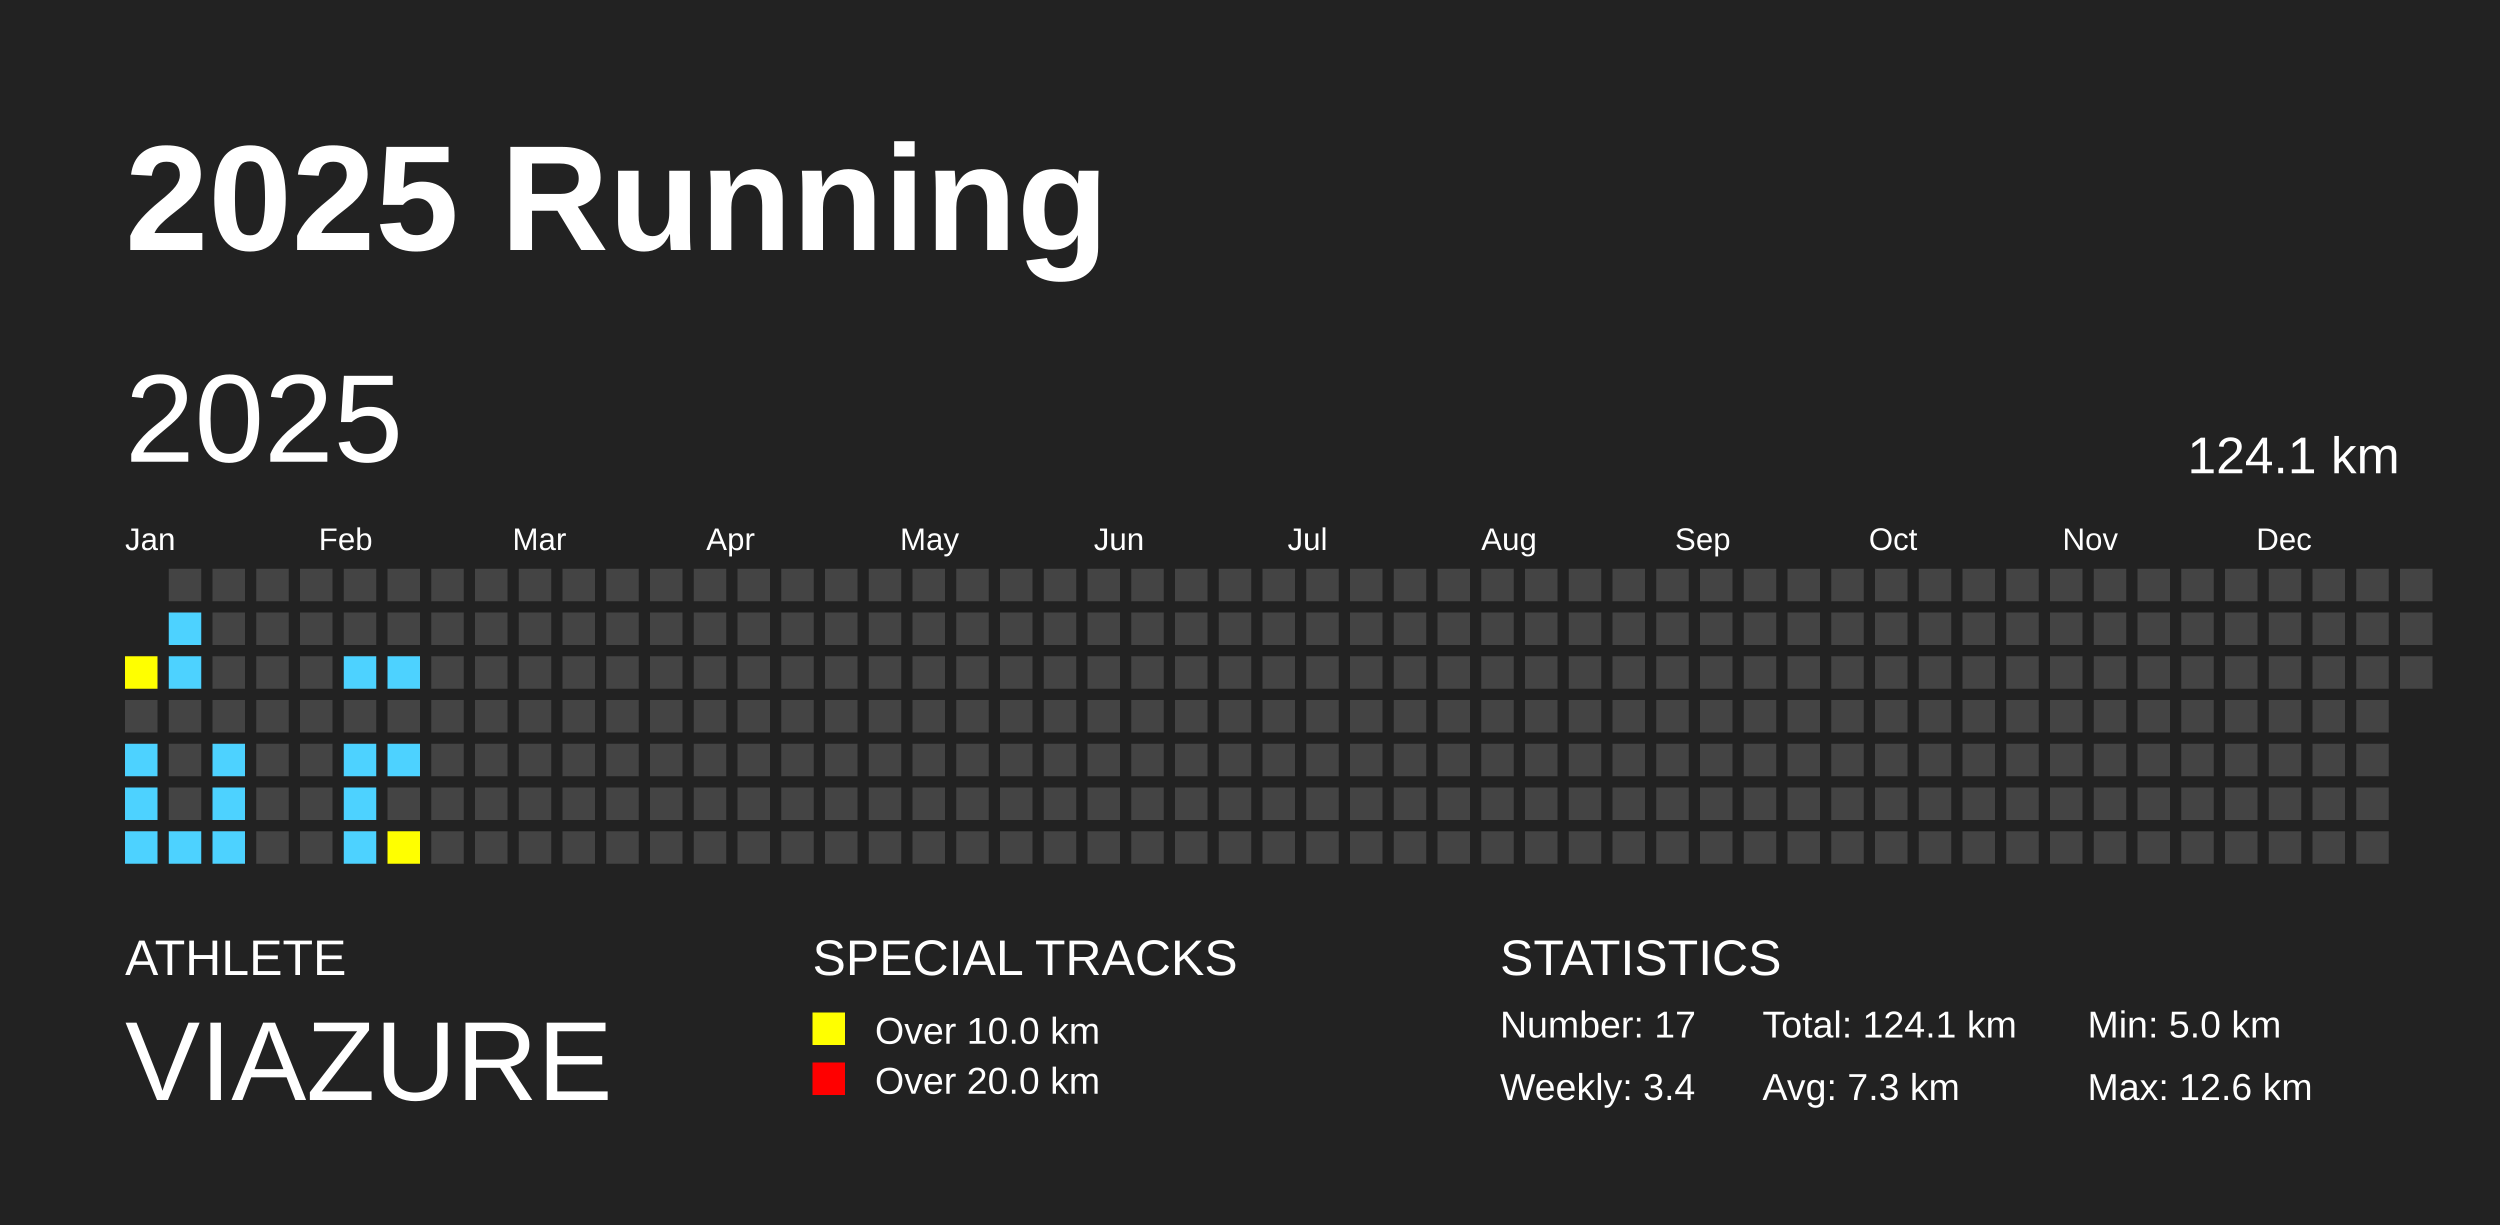
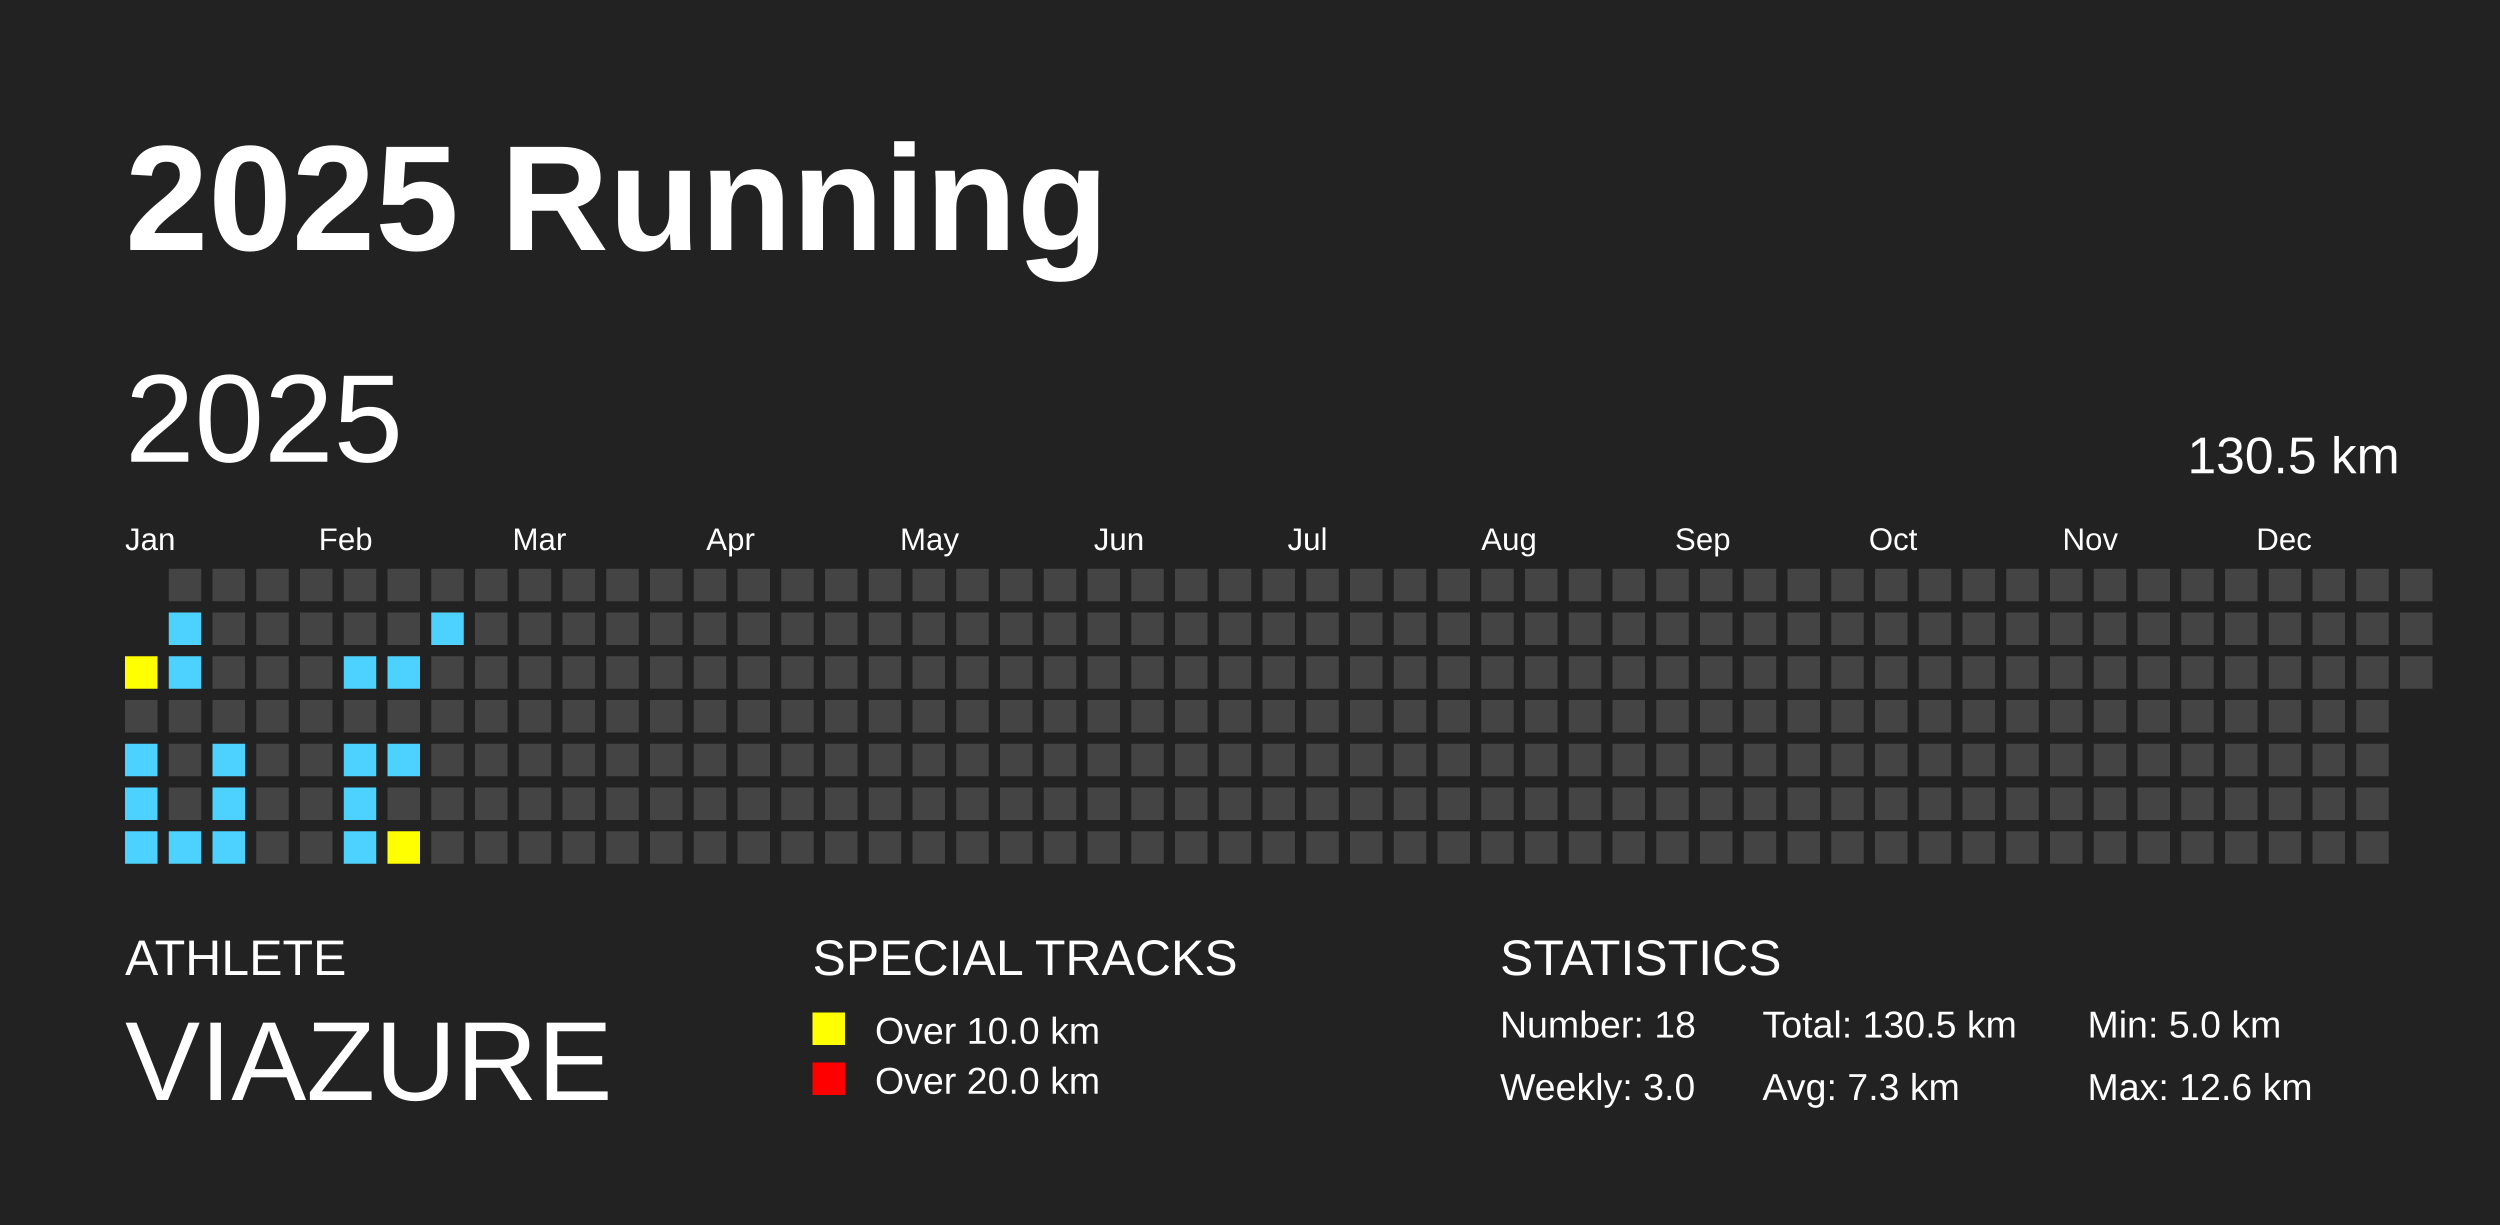
<svg xmlns="http://www.w3.org/2000/svg" baseProfile="full" height="98mm" version="1.1" viewBox="0,0,200,98" width="200mm">
  <defs />
  <rect fill="#222222" height="98" width="200" x="0" y="0" />
  <text fill="#FFFFFF" style="font-size:12px; font-family:Arial; font-weight:bold;" x="10" y="20">2025 Running</text>
  <text fill="#FFFFFF" style="font-size:4px; font-family:Arial" x="10" y="78">ATHLETE</text>
  <text fill="#FFFFFF" style="font-size:9px; font-family:Arial" x="10" y="88">VIAZURE</text>
  <text fill="#FFFFFF" style="font-size:4px; font-family:Arial" x="65" y="78">SPECIAL TRACKS</text>
  <rect fill="yellow" height="2.6" width="2.6" x="65" y="81" />
  <text fill="#FFFFFF" style="font-size:3px; font-family:Arial" x="70" y="83.5">Over 10.0 km</text>
  <rect fill="red" height="2.6" width="2.6" x="65" y="85" />
  <text fill="#FFFFFF" style="font-size:3px; font-family:Arial" x="70" y="87.5">Over 20.0 km</text>
  <text fill="#FFFFFF" style="font-size:4px; font-family:Arial" x="120" y="78">STATISTICS</text>
-   <text fill="#FFFFFF" style="font-size:3px; font-family:Arial" x="120" y="83">Number: 17</text>
-   <text fill="#FFFFFF" style="font-size:3px; font-family:Arial" x="120" y="88">Weekly: 3.4</text>
-   <text fill="#FFFFFF" style="font-size:3px; font-family:Arial" x="141" y="83">Total: 124.1 km</text>
+   <text fill="#FFFFFF" style="font-size:3px; font-family:Arial" x="120" y="83">Number: 18</text>
+   <text fill="#FFFFFF" style="font-size:3px; font-family:Arial" x="120" y="88">Weekly: 3.0</text>
+   <text fill="#FFFFFF" style="font-size:3px; font-family:Arial" x="141" y="83">Total: 130.5 km</text>
  <text fill="#FFFFFF" style="font-size:3px; font-family:Arial" x="141" y="88">Avg: 7.3 km</text>
  <text fill="#FFFFFF" style="font-size:3px; font-family:Arial" x="167" y="83">Min: 5.0 km</text>
  <text fill="#FFFFFF" style="font-size:3px; font-family:Arial" x="167" y="88">Max: 12.6 km</text>
  <text dominant-baseline="hanging" fill="#FFFFFF" style="font-size:10.0px; font-family:Arial;" x="10" y="30">2025</text>
-   <text dominant-baseline="hanging" fill="#FFFFFF" style="font-size:4.125px; font-family:Arial;" x="175" y="35">124.1 km</text>
+   <text dominant-baseline="hanging" fill="#FFFFFF" style="font-size:4.125px; font-family:Arial;" x="175" y="35">130.5 km</text>
  <text fill="#FFFFFF" style="font-size:2.5px; font-family:Arial" x="10.0" y="44">Jan</text>
  <text fill="#FFFFFF" style="font-size:2.5px; font-family:Arial" x="25.5" y="44">Feb</text>
  <text fill="#FFFFFF" style="font-size:2.5px; font-family:Arial" x="41.0" y="44">Mar</text>
  <text fill="#FFFFFF" style="font-size:2.5px; font-family:Arial" x="56.5" y="44">Apr</text>
  <text fill="#FFFFFF" style="font-size:2.5px; font-family:Arial" x="72.0" y="44">May</text>
  <text fill="#FFFFFF" style="font-size:2.5px; font-family:Arial" x="87.5" y="44">Jun</text>
  <text fill="#FFFFFF" style="font-size:2.5px; font-family:Arial" x="103.0" y="44">Jul</text>
  <text fill="#FFFFFF" style="font-size:2.5px; font-family:Arial" x="118.5" y="44">Aug</text>
  <text fill="#FFFFFF" style="font-size:2.5px; font-family:Arial" x="134.0" y="44">Sep</text>
  <text fill="#FFFFFF" style="font-size:2.5px; font-family:Arial" x="149.5" y="44">Oct</text>
  <text fill="#FFFFFF" style="font-size:2.5px; font-family:Arial" x="165.0" y="44">Nov</text>
  <text fill="#FFFFFF" style="font-size:2.5px; font-family:Arial" x="180.5" y="44">Dec</text>
  <rect fill="yellow" height="2.6" width="2.6" x="10.0" y="52.5" />
  <rect fill="#444444" height="2.6" width="2.6" x="10.0" y="56.0" />
  <rect fill="#4DD2FF" height="2.6" width="2.6" x="10.0" y="59.5" />
  <rect fill="#4DD2FF" height="2.6" width="2.6" x="10.0" y="63.0" />
  <rect fill="#4DD2FF" height="2.6" width="2.6" x="10.0" y="66.5" />
  <rect fill="#444444" height="2.6" width="2.6" x="13.5" y="45.5" />
  <rect fill="#4DD2FF" height="2.6" width="2.6" x="13.5" y="49.0" />
  <rect fill="#4DD2FF" height="2.6" width="2.6" x="13.5" y="52.5" />
  <rect fill="#444444" height="2.6" width="2.6" x="13.5" y="56.0" />
  <rect fill="#444444" height="2.6" width="2.6" x="13.5" y="59.5" />
  <rect fill="#444444" height="2.6" width="2.6" x="13.5" y="63.0" />
  <rect fill="#4DD2FF" height="2.6" width="2.6" x="13.5" y="66.5" />
  <rect fill="#444444" height="2.6" width="2.6" x="17.0" y="45.5" />
  <rect fill="#444444" height="2.6" width="2.6" x="17.0" y="49.0" />
  <rect fill="#444444" height="2.6" width="2.6" x="17.0" y="52.5" />
  <rect fill="#444444" height="2.6" width="2.6" x="17.0" y="56.0" />
  <rect fill="#4DD2FF" height="2.6" width="2.6" x="17.0" y="59.5" />
  <rect fill="#4DD2FF" height="2.6" width="2.6" x="17.0" y="63.0" />
  <rect fill="#4DD2FF" height="2.6" width="2.6" x="17.0" y="66.5" />
  <rect fill="#444444" height="2.6" width="2.6" x="20.5" y="45.5" />
  <rect fill="#444444" height="2.6" width="2.6" x="20.5" y="49.0" />
  <rect fill="#444444" height="2.6" width="2.6" x="20.5" y="52.5" />
  <rect fill="#444444" height="2.6" width="2.6" x="20.5" y="56.0" />
  <rect fill="#444444" height="2.6" width="2.6" x="20.5" y="59.5" />
  <rect fill="#444444" height="2.6" width="2.6" x="20.5" y="63.0" />
  <rect fill="#444444" height="2.6" width="2.6" x="20.5" y="66.5" />
  <rect fill="#444444" height="2.6" width="2.6" x="24.0" y="45.5" />
  <rect fill="#444444" height="2.6" width="2.6" x="24.0" y="49.0" />
  <rect fill="#444444" height="2.6" width="2.6" x="24.0" y="52.5" />
  <rect fill="#444444" height="2.6" width="2.6" x="24.0" y="56.0" />
  <rect fill="#444444" height="2.6" width="2.6" x="24.0" y="59.5" />
  <rect fill="#444444" height="2.6" width="2.6" x="24.0" y="63.0" />
  <rect fill="#444444" height="2.6" width="2.6" x="24.0" y="66.5" />
  <rect fill="#444444" height="2.6" width="2.6" x="27.5" y="45.5" />
  <rect fill="#444444" height="2.6" width="2.6" x="27.5" y="49.0" />
  <rect fill="#4DD2FF" height="2.6" width="2.6" x="27.5" y="52.5" />
  <rect fill="#444444" height="2.6" width="2.6" x="27.5" y="56.0" />
  <rect fill="#4DD2FF" height="2.6" width="2.6" x="27.5" y="59.5" />
  <rect fill="#4DD2FF" height="2.6" width="2.6" x="27.5" y="63.0" />
  <rect fill="#4DD2FF" height="2.6" width="2.6" x="27.5" y="66.5" />
  <rect fill="#444444" height="2.6" width="2.6" x="31.0" y="45.5" />
  <rect fill="#444444" height="2.6" width="2.6" x="31.0" y="49.0" />
  <rect fill="#4DD2FF" height="2.6" width="2.6" x="31.0" y="52.5" />
  <rect fill="#444444" height="2.6" width="2.6" x="31.0" y="56.0" />
  <rect fill="#4DD2FF" height="2.6" width="2.6" x="31.0" y="59.5" />
  <rect fill="#444444" height="2.6" width="2.6" x="31.0" y="63.0" />
  <rect fill="yellow" height="2.6" width="2.6" x="31.0" y="66.5" />
  <rect fill="#444444" height="2.6" width="2.6" x="34.5" y="45.5" />
-   <rect fill="#444444" height="2.6" width="2.6" x="34.5" y="49.0" />
+   <rect fill="#4DD2FF" height="2.6" width="2.6" x="34.5" y="49.0" />
  <rect fill="#444444" height="2.6" width="2.6" x="34.5" y="52.5" />
  <rect fill="#444444" height="2.6" width="2.6" x="34.5" y="56.0" />
  <rect fill="#444444" height="2.6" width="2.6" x="34.5" y="59.5" />
  <rect fill="#444444" height="2.6" width="2.6" x="34.5" y="63.0" />
  <rect fill="#444444" height="2.6" width="2.6" x="34.5" y="66.5" />
  <rect fill="#444444" height="2.6" width="2.6" x="38.0" y="45.5" />
  <rect fill="#444444" height="2.6" width="2.6" x="38.0" y="49.0" />
  <rect fill="#444444" height="2.6" width="2.6" x="38.0" y="52.5" />
  <rect fill="#444444" height="2.6" width="2.6" x="38.0" y="56.0" />
  <rect fill="#444444" height="2.6" width="2.6" x="38.0" y="59.5" />
  <rect fill="#444444" height="2.6" width="2.6" x="38.0" y="63.0" />
  <rect fill="#444444" height="2.6" width="2.6" x="38.0" y="66.5" />
  <rect fill="#444444" height="2.6" width="2.6" x="41.5" y="45.5" />
  <rect fill="#444444" height="2.6" width="2.6" x="41.5" y="49.0" />
  <rect fill="#444444" height="2.6" width="2.6" x="41.5" y="52.5" />
  <rect fill="#444444" height="2.6" width="2.6" x="41.5" y="56.0" />
  <rect fill="#444444" height="2.6" width="2.6" x="41.5" y="59.5" />
  <rect fill="#444444" height="2.6" width="2.6" x="41.5" y="63.0" />
  <rect fill="#444444" height="2.6" width="2.6" x="41.5" y="66.5" />
  <rect fill="#444444" height="2.6" width="2.6" x="45.0" y="45.5" />
  <rect fill="#444444" height="2.6" width="2.6" x="45.0" y="49.0" />
  <rect fill="#444444" height="2.6" width="2.6" x="45.0" y="52.5" />
  <rect fill="#444444" height="2.6" width="2.6" x="45.0" y="56.0" />
  <rect fill="#444444" height="2.6" width="2.6" x="45.0" y="59.5" />
  <rect fill="#444444" height="2.6" width="2.6" x="45.0" y="63.0" />
  <rect fill="#444444" height="2.6" width="2.6" x="45.0" y="66.5" />
  <rect fill="#444444" height="2.6" width="2.6" x="48.5" y="45.5" />
  <rect fill="#444444" height="2.6" width="2.6" x="48.5" y="49.0" />
  <rect fill="#444444" height="2.6" width="2.6" x="48.5" y="52.5" />
  <rect fill="#444444" height="2.6" width="2.6" x="48.5" y="56.0" />
  <rect fill="#444444" height="2.6" width="2.6" x="48.5" y="59.5" />
  <rect fill="#444444" height="2.6" width="2.6" x="48.5" y="63.0" />
  <rect fill="#444444" height="2.6" width="2.6" x="48.5" y="66.5" />
  <rect fill="#444444" height="2.6" width="2.6" x="52.0" y="45.5" />
  <rect fill="#444444" height="2.6" width="2.6" x="52.0" y="49.0" />
  <rect fill="#444444" height="2.6" width="2.6" x="52.0" y="52.5" />
  <rect fill="#444444" height="2.6" width="2.6" x="52.0" y="56.0" />
  <rect fill="#444444" height="2.6" width="2.6" x="52.0" y="59.5" />
  <rect fill="#444444" height="2.6" width="2.6" x="52.0" y="63.0" />
  <rect fill="#444444" height="2.6" width="2.6" x="52.0" y="66.5" />
  <rect fill="#444444" height="2.6" width="2.6" x="55.5" y="45.5" />
  <rect fill="#444444" height="2.6" width="2.6" x="55.5" y="49.0" />
  <rect fill="#444444" height="2.6" width="2.6" x="55.5" y="52.5" />
  <rect fill="#444444" height="2.6" width="2.6" x="55.5" y="56.0" />
  <rect fill="#444444" height="2.6" width="2.6" x="55.5" y="59.5" />
  <rect fill="#444444" height="2.6" width="2.6" x="55.5" y="63.0" />
  <rect fill="#444444" height="2.6" width="2.6" x="55.5" y="66.5" />
  <rect fill="#444444" height="2.6" width="2.6" x="59.0" y="45.5" />
  <rect fill="#444444" height="2.6" width="2.6" x="59.0" y="49.0" />
  <rect fill="#444444" height="2.6" width="2.6" x="59.0" y="52.5" />
  <rect fill="#444444" height="2.6" width="2.6" x="59.0" y="56.0" />
  <rect fill="#444444" height="2.6" width="2.6" x="59.0" y="59.5" />
  <rect fill="#444444" height="2.6" width="2.6" x="59.0" y="63.0" />
  <rect fill="#444444" height="2.6" width="2.6" x="59.0" y="66.5" />
  <rect fill="#444444" height="2.6" width="2.6" x="62.5" y="45.5" />
  <rect fill="#444444" height="2.6" width="2.6" x="62.5" y="49.0" />
  <rect fill="#444444" height="2.6" width="2.6" x="62.5" y="52.5" />
  <rect fill="#444444" height="2.6" width="2.6" x="62.5" y="56.0" />
  <rect fill="#444444" height="2.6" width="2.6" x="62.5" y="59.5" />
  <rect fill="#444444" height="2.6" width="2.6" x="62.5" y="63.0" />
  <rect fill="#444444" height="2.6" width="2.6" x="62.5" y="66.5" />
  <rect fill="#444444" height="2.6" width="2.6" x="66.0" y="45.5" />
  <rect fill="#444444" height="2.6" width="2.6" x="66.0" y="49.0" />
  <rect fill="#444444" height="2.6" width="2.6" x="66.0" y="52.5" />
  <rect fill="#444444" height="2.6" width="2.6" x="66.0" y="56.0" />
  <rect fill="#444444" height="2.6" width="2.6" x="66.0" y="59.5" />
  <rect fill="#444444" height="2.6" width="2.6" x="66.0" y="63.0" />
  <rect fill="#444444" height="2.6" width="2.6" x="66.0" y="66.5" />
  <rect fill="#444444" height="2.6" width="2.6" x="69.5" y="45.5" />
  <rect fill="#444444" height="2.6" width="2.6" x="69.5" y="49.0" />
  <rect fill="#444444" height="2.6" width="2.6" x="69.5" y="52.5" />
  <rect fill="#444444" height="2.6" width="2.6" x="69.5" y="56.0" />
  <rect fill="#444444" height="2.6" width="2.6" x="69.5" y="59.5" />
  <rect fill="#444444" height="2.6" width="2.6" x="69.5" y="63.0" />
  <rect fill="#444444" height="2.6" width="2.6" x="69.5" y="66.5" />
  <rect fill="#444444" height="2.6" width="2.6" x="73.0" y="45.5" />
  <rect fill="#444444" height="2.6" width="2.6" x="73.0" y="49.0" />
  <rect fill="#444444" height="2.6" width="2.6" x="73.0" y="52.5" />
  <rect fill="#444444" height="2.6" width="2.6" x="73.0" y="56.0" />
  <rect fill="#444444" height="2.6" width="2.6" x="73.0" y="59.5" />
  <rect fill="#444444" height="2.6" width="2.6" x="73.0" y="63.0" />
  <rect fill="#444444" height="2.6" width="2.6" x="73.0" y="66.5" />
  <rect fill="#444444" height="2.6" width="2.6" x="76.5" y="45.5" />
  <rect fill="#444444" height="2.6" width="2.6" x="76.5" y="49.0" />
  <rect fill="#444444" height="2.6" width="2.6" x="76.5" y="52.5" />
  <rect fill="#444444" height="2.6" width="2.6" x="76.5" y="56.0" />
  <rect fill="#444444" height="2.6" width="2.6" x="76.5" y="59.5" />
  <rect fill="#444444" height="2.6" width="2.6" x="76.5" y="63.0" />
  <rect fill="#444444" height="2.6" width="2.6" x="76.5" y="66.5" />
  <rect fill="#444444" height="2.6" width="2.6" x="80.0" y="45.5" />
  <rect fill="#444444" height="2.6" width="2.6" x="80.0" y="49.0" />
  <rect fill="#444444" height="2.6" width="2.6" x="80.0" y="52.5" />
  <rect fill="#444444" height="2.6" width="2.6" x="80.0" y="56.0" />
  <rect fill="#444444" height="2.6" width="2.6" x="80.0" y="59.5" />
  <rect fill="#444444" height="2.6" width="2.6" x="80.0" y="63.0" />
  <rect fill="#444444" height="2.6" width="2.6" x="80.0" y="66.5" />
  <rect fill="#444444" height="2.6" width="2.6" x="83.5" y="45.5" />
  <rect fill="#444444" height="2.6" width="2.6" x="83.5" y="49.0" />
  <rect fill="#444444" height="2.6" width="2.6" x="83.5" y="52.5" />
  <rect fill="#444444" height="2.6" width="2.6" x="83.5" y="56.0" />
  <rect fill="#444444" height="2.6" width="2.6" x="83.5" y="59.5" />
  <rect fill="#444444" height="2.6" width="2.6" x="83.5" y="63.0" />
  <rect fill="#444444" height="2.6" width="2.6" x="83.5" y="66.5" />
  <rect fill="#444444" height="2.6" width="2.6" x="87.0" y="45.5" />
  <rect fill="#444444" height="2.6" width="2.6" x="87.0" y="49.0" />
  <rect fill="#444444" height="2.6" width="2.6" x="87.0" y="52.5" />
  <rect fill="#444444" height="2.6" width="2.6" x="87.0" y="56.0" />
  <rect fill="#444444" height="2.6" width="2.6" x="87.0" y="59.5" />
  <rect fill="#444444" height="2.6" width="2.6" x="87.0" y="63.0" />
  <rect fill="#444444" height="2.6" width="2.6" x="87.0" y="66.5" />
  <rect fill="#444444" height="2.6" width="2.6" x="90.5" y="45.5" />
  <rect fill="#444444" height="2.6" width="2.6" x="90.5" y="49.0" />
  <rect fill="#444444" height="2.6" width="2.6" x="90.5" y="52.5" />
  <rect fill="#444444" height="2.6" width="2.6" x="90.5" y="56.0" />
  <rect fill="#444444" height="2.6" width="2.6" x="90.5" y="59.5" />
  <rect fill="#444444" height="2.6" width="2.6" x="90.5" y="63.0" />
  <rect fill="#444444" height="2.6" width="2.6" x="90.5" y="66.5" />
  <rect fill="#444444" height="2.6" width="2.6" x="94.0" y="45.5" />
  <rect fill="#444444" height="2.6" width="2.6" x="94.0" y="49.0" />
  <rect fill="#444444" height="2.6" width="2.6" x="94.0" y="52.5" />
  <rect fill="#444444" height="2.6" width="2.6" x="94.0" y="56.0" />
  <rect fill="#444444" height="2.6" width="2.6" x="94.0" y="59.5" />
  <rect fill="#444444" height="2.6" width="2.6" x="94.0" y="63.0" />
  <rect fill="#444444" height="2.6" width="2.6" x="94.0" y="66.5" />
  <rect fill="#444444" height="2.6" width="2.6" x="97.5" y="45.5" />
  <rect fill="#444444" height="2.6" width="2.6" x="97.5" y="49.0" />
  <rect fill="#444444" height="2.6" width="2.6" x="97.5" y="52.5" />
  <rect fill="#444444" height="2.6" width="2.6" x="97.5" y="56.0" />
  <rect fill="#444444" height="2.6" width="2.6" x="97.5" y="59.5" />
  <rect fill="#444444" height="2.6" width="2.6" x="97.5" y="63.0" />
  <rect fill="#444444" height="2.6" width="2.6" x="97.5" y="66.5" />
  <rect fill="#444444" height="2.6" width="2.6" x="101.0" y="45.5" />
  <rect fill="#444444" height="2.6" width="2.6" x="101.0" y="49.0" />
  <rect fill="#444444" height="2.6" width="2.6" x="101.0" y="52.5" />
  <rect fill="#444444" height="2.6" width="2.6" x="101.0" y="56.0" />
  <rect fill="#444444" height="2.6" width="2.6" x="101.0" y="59.5" />
  <rect fill="#444444" height="2.6" width="2.6" x="101.0" y="63.0" />
  <rect fill="#444444" height="2.6" width="2.6" x="101.0" y="66.5" />
  <rect fill="#444444" height="2.6" width="2.6" x="104.5" y="45.5" />
  <rect fill="#444444" height="2.6" width="2.6" x="104.5" y="49.0" />
  <rect fill="#444444" height="2.6" width="2.6" x="104.5" y="52.5" />
  <rect fill="#444444" height="2.6" width="2.6" x="104.5" y="56.0" />
  <rect fill="#444444" height="2.6" width="2.6" x="104.5" y="59.5" />
  <rect fill="#444444" height="2.6" width="2.6" x="104.5" y="63.0" />
  <rect fill="#444444" height="2.6" width="2.6" x="104.5" y="66.5" />
  <rect fill="#444444" height="2.6" width="2.6" x="108.0" y="45.5" />
  <rect fill="#444444" height="2.6" width="2.6" x="108.0" y="49.0" />
  <rect fill="#444444" height="2.6" width="2.6" x="108.0" y="52.5" />
  <rect fill="#444444" height="2.6" width="2.6" x="108.0" y="56.0" />
  <rect fill="#444444" height="2.6" width="2.6" x="108.0" y="59.5" />
  <rect fill="#444444" height="2.6" width="2.6" x="108.0" y="63.0" />
  <rect fill="#444444" height="2.6" width="2.6" x="108.0" y="66.5" />
  <rect fill="#444444" height="2.6" width="2.6" x="111.5" y="45.5" />
  <rect fill="#444444" height="2.6" width="2.6" x="111.5" y="49.0" />
  <rect fill="#444444" height="2.6" width="2.6" x="111.5" y="52.5" />
  <rect fill="#444444" height="2.6" width="2.6" x="111.5" y="56.0" />
  <rect fill="#444444" height="2.6" width="2.6" x="111.5" y="59.5" />
  <rect fill="#444444" height="2.6" width="2.6" x="111.5" y="63.0" />
  <rect fill="#444444" height="2.6" width="2.6" x="111.5" y="66.5" />
  <rect fill="#444444" height="2.6" width="2.6" x="115.0" y="45.5" />
  <rect fill="#444444" height="2.6" width="2.6" x="115.0" y="49.0" />
  <rect fill="#444444" height="2.6" width="2.6" x="115.0" y="52.5" />
  <rect fill="#444444" height="2.6" width="2.6" x="115.0" y="56.0" />
  <rect fill="#444444" height="2.6" width="2.6" x="115.0" y="59.5" />
  <rect fill="#444444" height="2.6" width="2.6" x="115.0" y="63.0" />
  <rect fill="#444444" height="2.6" width="2.6" x="115.0" y="66.5" />
  <rect fill="#444444" height="2.6" width="2.6" x="118.5" y="45.5" />
  <rect fill="#444444" height="2.6" width="2.6" x="118.5" y="49.0" />
  <rect fill="#444444" height="2.6" width="2.6" x="118.5" y="52.5" />
  <rect fill="#444444" height="2.6" width="2.6" x="118.5" y="56.0" />
  <rect fill="#444444" height="2.6" width="2.6" x="118.5" y="59.5" />
  <rect fill="#444444" height="2.6" width="2.6" x="118.5" y="63.0" />
  <rect fill="#444444" height="2.6" width="2.6" x="118.5" y="66.5" />
  <rect fill="#444444" height="2.6" width="2.6" x="122.0" y="45.5" />
  <rect fill="#444444" height="2.6" width="2.6" x="122.0" y="49.0" />
  <rect fill="#444444" height="2.6" width="2.6" x="122.0" y="52.5" />
  <rect fill="#444444" height="2.6" width="2.6" x="122.0" y="56.0" />
  <rect fill="#444444" height="2.6" width="2.6" x="122.0" y="59.5" />
  <rect fill="#444444" height="2.6" width="2.6" x="122.0" y="63.0" />
  <rect fill="#444444" height="2.6" width="2.6" x="122.0" y="66.5" />
  <rect fill="#444444" height="2.6" width="2.6" x="125.5" y="45.5" />
  <rect fill="#444444" height="2.6" width="2.6" x="125.5" y="49.0" />
  <rect fill="#444444" height="2.6" width="2.6" x="125.5" y="52.5" />
  <rect fill="#444444" height="2.6" width="2.6" x="125.5" y="56.0" />
  <rect fill="#444444" height="2.6" width="2.6" x="125.5" y="59.5" />
  <rect fill="#444444" height="2.6" width="2.6" x="125.5" y="63.0" />
  <rect fill="#444444" height="2.6" width="2.6" x="125.5" y="66.5" />
  <rect fill="#444444" height="2.6" width="2.6" x="129.0" y="45.5" />
  <rect fill="#444444" height="2.6" width="2.6" x="129.0" y="49.0" />
  <rect fill="#444444" height="2.6" width="2.6" x="129.0" y="52.5" />
  <rect fill="#444444" height="2.6" width="2.6" x="129.0" y="56.0" />
  <rect fill="#444444" height="2.6" width="2.6" x="129.0" y="59.5" />
  <rect fill="#444444" height="2.6" width="2.6" x="129.0" y="63.0" />
  <rect fill="#444444" height="2.6" width="2.6" x="129.0" y="66.5" />
  <rect fill="#444444" height="2.6" width="2.6" x="132.5" y="45.5" />
  <rect fill="#444444" height="2.6" width="2.6" x="132.5" y="49.0" />
  <rect fill="#444444" height="2.6" width="2.6" x="132.5" y="52.5" />
  <rect fill="#444444" height="2.6" width="2.6" x="132.5" y="56.0" />
  <rect fill="#444444" height="2.6" width="2.6" x="132.5" y="59.5" />
  <rect fill="#444444" height="2.6" width="2.6" x="132.5" y="63.0" />
  <rect fill="#444444" height="2.6" width="2.6" x="132.5" y="66.5" />
  <rect fill="#444444" height="2.6" width="2.6" x="136.0" y="45.5" />
  <rect fill="#444444" height="2.6" width="2.6" x="136.0" y="49.0" />
  <rect fill="#444444" height="2.6" width="2.6" x="136.0" y="52.5" />
  <rect fill="#444444" height="2.6" width="2.6" x="136.0" y="56.0" />
  <rect fill="#444444" height="2.6" width="2.6" x="136.0" y="59.5" />
  <rect fill="#444444" height="2.6" width="2.6" x="136.0" y="63.0" />
  <rect fill="#444444" height="2.6" width="2.6" x="136.0" y="66.5" />
  <rect fill="#444444" height="2.6" width="2.6" x="139.5" y="45.5" />
  <rect fill="#444444" height="2.6" width="2.6" x="139.5" y="49.0" />
  <rect fill="#444444" height="2.6" width="2.6" x="139.5" y="52.5" />
  <rect fill="#444444" height="2.6" width="2.6" x="139.5" y="56.0" />
  <rect fill="#444444" height="2.6" width="2.6" x="139.5" y="59.5" />
  <rect fill="#444444" height="2.6" width="2.6" x="139.5" y="63.0" />
  <rect fill="#444444" height="2.6" width="2.6" x="139.5" y="66.5" />
  <rect fill="#444444" height="2.6" width="2.6" x="143.0" y="45.5" />
  <rect fill="#444444" height="2.6" width="2.6" x="143.0" y="49.0" />
  <rect fill="#444444" height="2.6" width="2.6" x="143.0" y="52.5" />
  <rect fill="#444444" height="2.6" width="2.6" x="143.0" y="56.0" />
  <rect fill="#444444" height="2.6" width="2.6" x="143.0" y="59.5" />
  <rect fill="#444444" height="2.6" width="2.6" x="143.0" y="63.0" />
  <rect fill="#444444" height="2.6" width="2.6" x="143.0" y="66.5" />
  <rect fill="#444444" height="2.6" width="2.6" x="146.5" y="45.5" />
  <rect fill="#444444" height="2.6" width="2.6" x="146.5" y="49.0" />
  <rect fill="#444444" height="2.6" width="2.6" x="146.5" y="52.5" />
  <rect fill="#444444" height="2.6" width="2.6" x="146.5" y="56.0" />
  <rect fill="#444444" height="2.6" width="2.6" x="146.5" y="59.5" />
  <rect fill="#444444" height="2.6" width="2.6" x="146.5" y="63.0" />
  <rect fill="#444444" height="2.6" width="2.6" x="146.5" y="66.5" />
  <rect fill="#444444" height="2.6" width="2.6" x="150.0" y="45.5" />
  <rect fill="#444444" height="2.6" width="2.6" x="150.0" y="49.0" />
  <rect fill="#444444" height="2.6" width="2.6" x="150.0" y="52.5" />
  <rect fill="#444444" height="2.6" width="2.6" x="150.0" y="56.0" />
  <rect fill="#444444" height="2.6" width="2.6" x="150.0" y="59.5" />
  <rect fill="#444444" height="2.6" width="2.6" x="150.0" y="63.0" />
  <rect fill="#444444" height="2.6" width="2.6" x="150.0" y="66.5" />
  <rect fill="#444444" height="2.6" width="2.6" x="153.5" y="45.5" />
  <rect fill="#444444" height="2.6" width="2.6" x="153.5" y="49.0" />
  <rect fill="#444444" height="2.6" width="2.6" x="153.5" y="52.5" />
  <rect fill="#444444" height="2.6" width="2.6" x="153.5" y="56.0" />
  <rect fill="#444444" height="2.6" width="2.6" x="153.5" y="59.5" />
  <rect fill="#444444" height="2.6" width="2.6" x="153.5" y="63.0" />
  <rect fill="#444444" height="2.6" width="2.6" x="153.5" y="66.5" />
  <rect fill="#444444" height="2.6" width="2.6" x="157.0" y="45.5" />
  <rect fill="#444444" height="2.6" width="2.6" x="157.0" y="49.0" />
  <rect fill="#444444" height="2.6" width="2.6" x="157.0" y="52.5" />
  <rect fill="#444444" height="2.6" width="2.6" x="157.0" y="56.0" />
  <rect fill="#444444" height="2.6" width="2.6" x="157.0" y="59.5" />
  <rect fill="#444444" height="2.6" width="2.6" x="157.0" y="63.0" />
  <rect fill="#444444" height="2.6" width="2.6" x="157.0" y="66.5" />
  <rect fill="#444444" height="2.6" width="2.6" x="160.5" y="45.5" />
  <rect fill="#444444" height="2.6" width="2.6" x="160.5" y="49.0" />
  <rect fill="#444444" height="2.6" width="2.6" x="160.5" y="52.5" />
  <rect fill="#444444" height="2.6" width="2.6" x="160.5" y="56.0" />
  <rect fill="#444444" height="2.6" width="2.6" x="160.5" y="59.5" />
  <rect fill="#444444" height="2.6" width="2.6" x="160.5" y="63.0" />
  <rect fill="#444444" height="2.6" width="2.6" x="160.5" y="66.5" />
  <rect fill="#444444" height="2.6" width="2.6" x="164.0" y="45.5" />
  <rect fill="#444444" height="2.6" width="2.6" x="164.0" y="49.0" />
  <rect fill="#444444" height="2.6" width="2.6" x="164.0" y="52.5" />
  <rect fill="#444444" height="2.6" width="2.6" x="164.0" y="56.0" />
  <rect fill="#444444" height="2.6" width="2.6" x="164.0" y="59.5" />
  <rect fill="#444444" height="2.6" width="2.6" x="164.0" y="63.0" />
  <rect fill="#444444" height="2.6" width="2.6" x="164.0" y="66.5" />
  <rect fill="#444444" height="2.6" width="2.6" x="167.5" y="45.5" />
  <rect fill="#444444" height="2.6" width="2.6" x="167.5" y="49.0" />
  <rect fill="#444444" height="2.6" width="2.6" x="167.5" y="52.5" />
  <rect fill="#444444" height="2.6" width="2.6" x="167.5" y="56.0" />
  <rect fill="#444444" height="2.6" width="2.6" x="167.5" y="59.5" />
  <rect fill="#444444" height="2.6" width="2.6" x="167.5" y="63.0" />
  <rect fill="#444444" height="2.6" width="2.6" x="167.5" y="66.5" />
  <rect fill="#444444" height="2.6" width="2.6" x="171.0" y="45.5" />
  <rect fill="#444444" height="2.6" width="2.6" x="171.0" y="49.0" />
  <rect fill="#444444" height="2.6" width="2.6" x="171.0" y="52.5" />
  <rect fill="#444444" height="2.6" width="2.6" x="171.0" y="56.0" />
  <rect fill="#444444" height="2.6" width="2.6" x="171.0" y="59.5" />
  <rect fill="#444444" height="2.6" width="2.6" x="171.0" y="63.0" />
  <rect fill="#444444" height="2.6" width="2.6" x="171.0" y="66.5" />
  <rect fill="#444444" height="2.6" width="2.6" x="174.5" y="45.5" />
  <rect fill="#444444" height="2.6" width="2.6" x="174.5" y="49.0" />
  <rect fill="#444444" height="2.6" width="2.6" x="174.5" y="52.5" />
  <rect fill="#444444" height="2.6" width="2.6" x="174.5" y="56.0" />
  <rect fill="#444444" height="2.6" width="2.6" x="174.5" y="59.5" />
  <rect fill="#444444" height="2.6" width="2.6" x="174.5" y="63.0" />
  <rect fill="#444444" height="2.6" width="2.6" x="174.5" y="66.5" />
  <rect fill="#444444" height="2.6" width="2.6" x="178.0" y="45.5" />
  <rect fill="#444444" height="2.6" width="2.6" x="178.0" y="49.0" />
  <rect fill="#444444" height="2.6" width="2.6" x="178.0" y="52.5" />
  <rect fill="#444444" height="2.6" width="2.6" x="178.0" y="56.0" />
  <rect fill="#444444" height="2.6" width="2.6" x="178.0" y="59.5" />
  <rect fill="#444444" height="2.6" width="2.6" x="178.0" y="63.0" />
  <rect fill="#444444" height="2.6" width="2.6" x="178.0" y="66.5" />
  <rect fill="#444444" height="2.6" width="2.6" x="181.5" y="45.5" />
  <rect fill="#444444" height="2.6" width="2.6" x="181.5" y="49.0" />
  <rect fill="#444444" height="2.6" width="2.6" x="181.5" y="52.5" />
  <rect fill="#444444" height="2.6" width="2.6" x="181.5" y="56.0" />
  <rect fill="#444444" height="2.6" width="2.6" x="181.5" y="59.5" />
  <rect fill="#444444" height="2.6" width="2.6" x="181.5" y="63.0" />
  <rect fill="#444444" height="2.6" width="2.6" x="181.5" y="66.5" />
  <rect fill="#444444" height="2.6" width="2.6" x="185.0" y="45.5" />
  <rect fill="#444444" height="2.6" width="2.6" x="185.0" y="49.0" />
  <rect fill="#444444" height="2.6" width="2.6" x="185.0" y="52.5" />
  <rect fill="#444444" height="2.6" width="2.6" x="185.0" y="56.0" />
  <rect fill="#444444" height="2.6" width="2.6" x="185.0" y="59.5" />
  <rect fill="#444444" height="2.6" width="2.6" x="185.0" y="63.0" />
  <rect fill="#444444" height="2.6" width="2.6" x="185.0" y="66.5" />
  <rect fill="#444444" height="2.6" width="2.6" x="188.5" y="45.5" />
  <rect fill="#444444" height="2.6" width="2.6" x="188.5" y="49.0" />
  <rect fill="#444444" height="2.6" width="2.6" x="188.5" y="52.5" />
  <rect fill="#444444" height="2.6" width="2.6" x="188.5" y="56.0" />
  <rect fill="#444444" height="2.6" width="2.6" x="188.5" y="59.5" />
  <rect fill="#444444" height="2.6" width="2.6" x="188.5" y="63.0" />
  <rect fill="#444444" height="2.6" width="2.6" x="188.5" y="66.5" />
  <rect fill="#444444" height="2.6" width="2.6" x="192.0" y="45.5" />
  <rect fill="#444444" height="2.6" width="2.6" x="192.0" y="49.0" />
  <rect fill="#444444" height="2.6" width="2.6" x="192.0" y="52.5" />
</svg>
